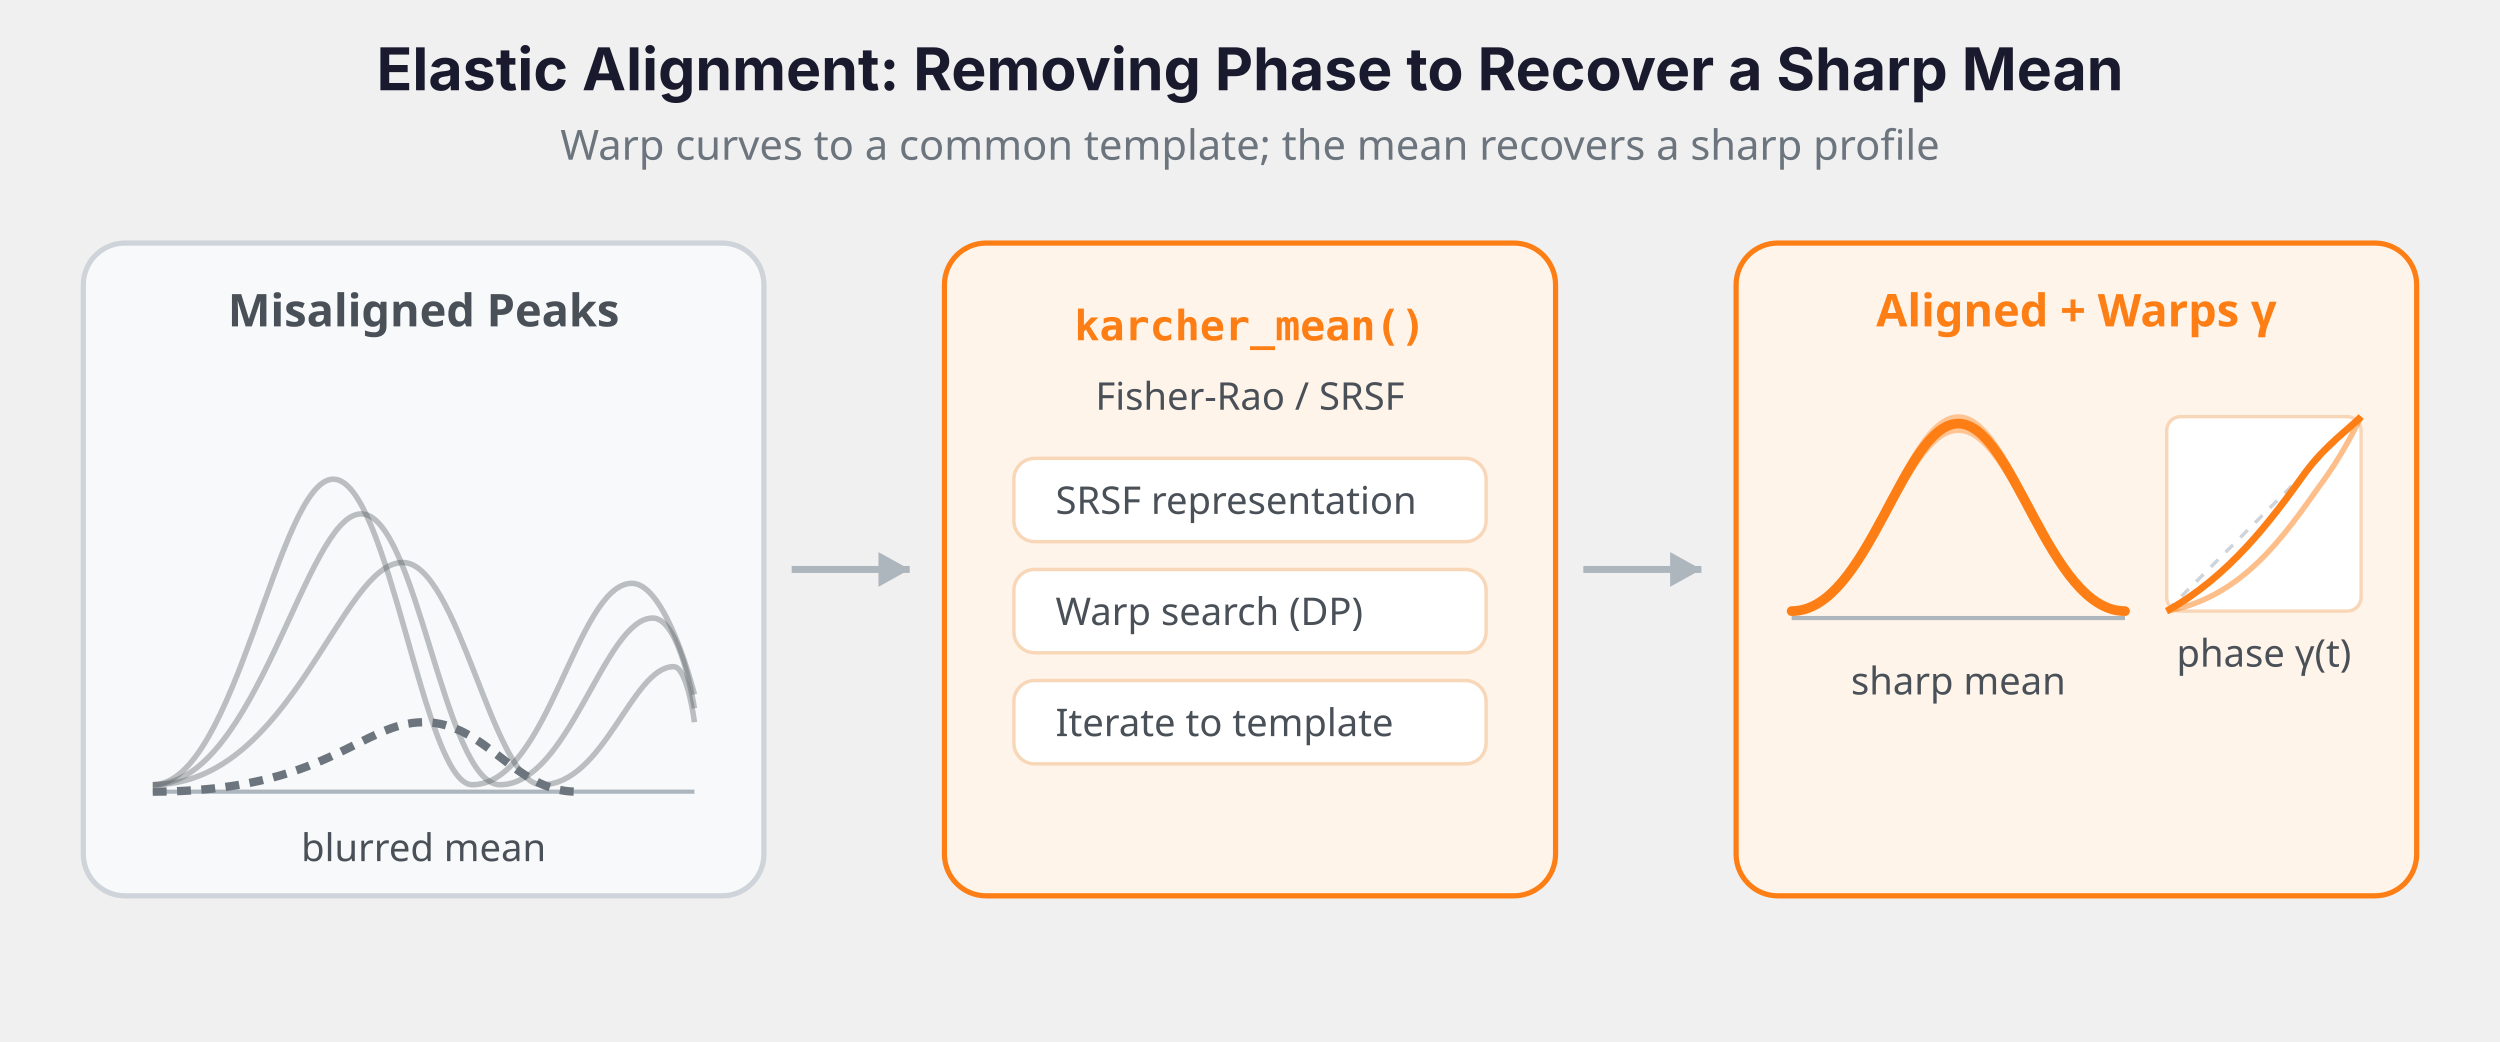
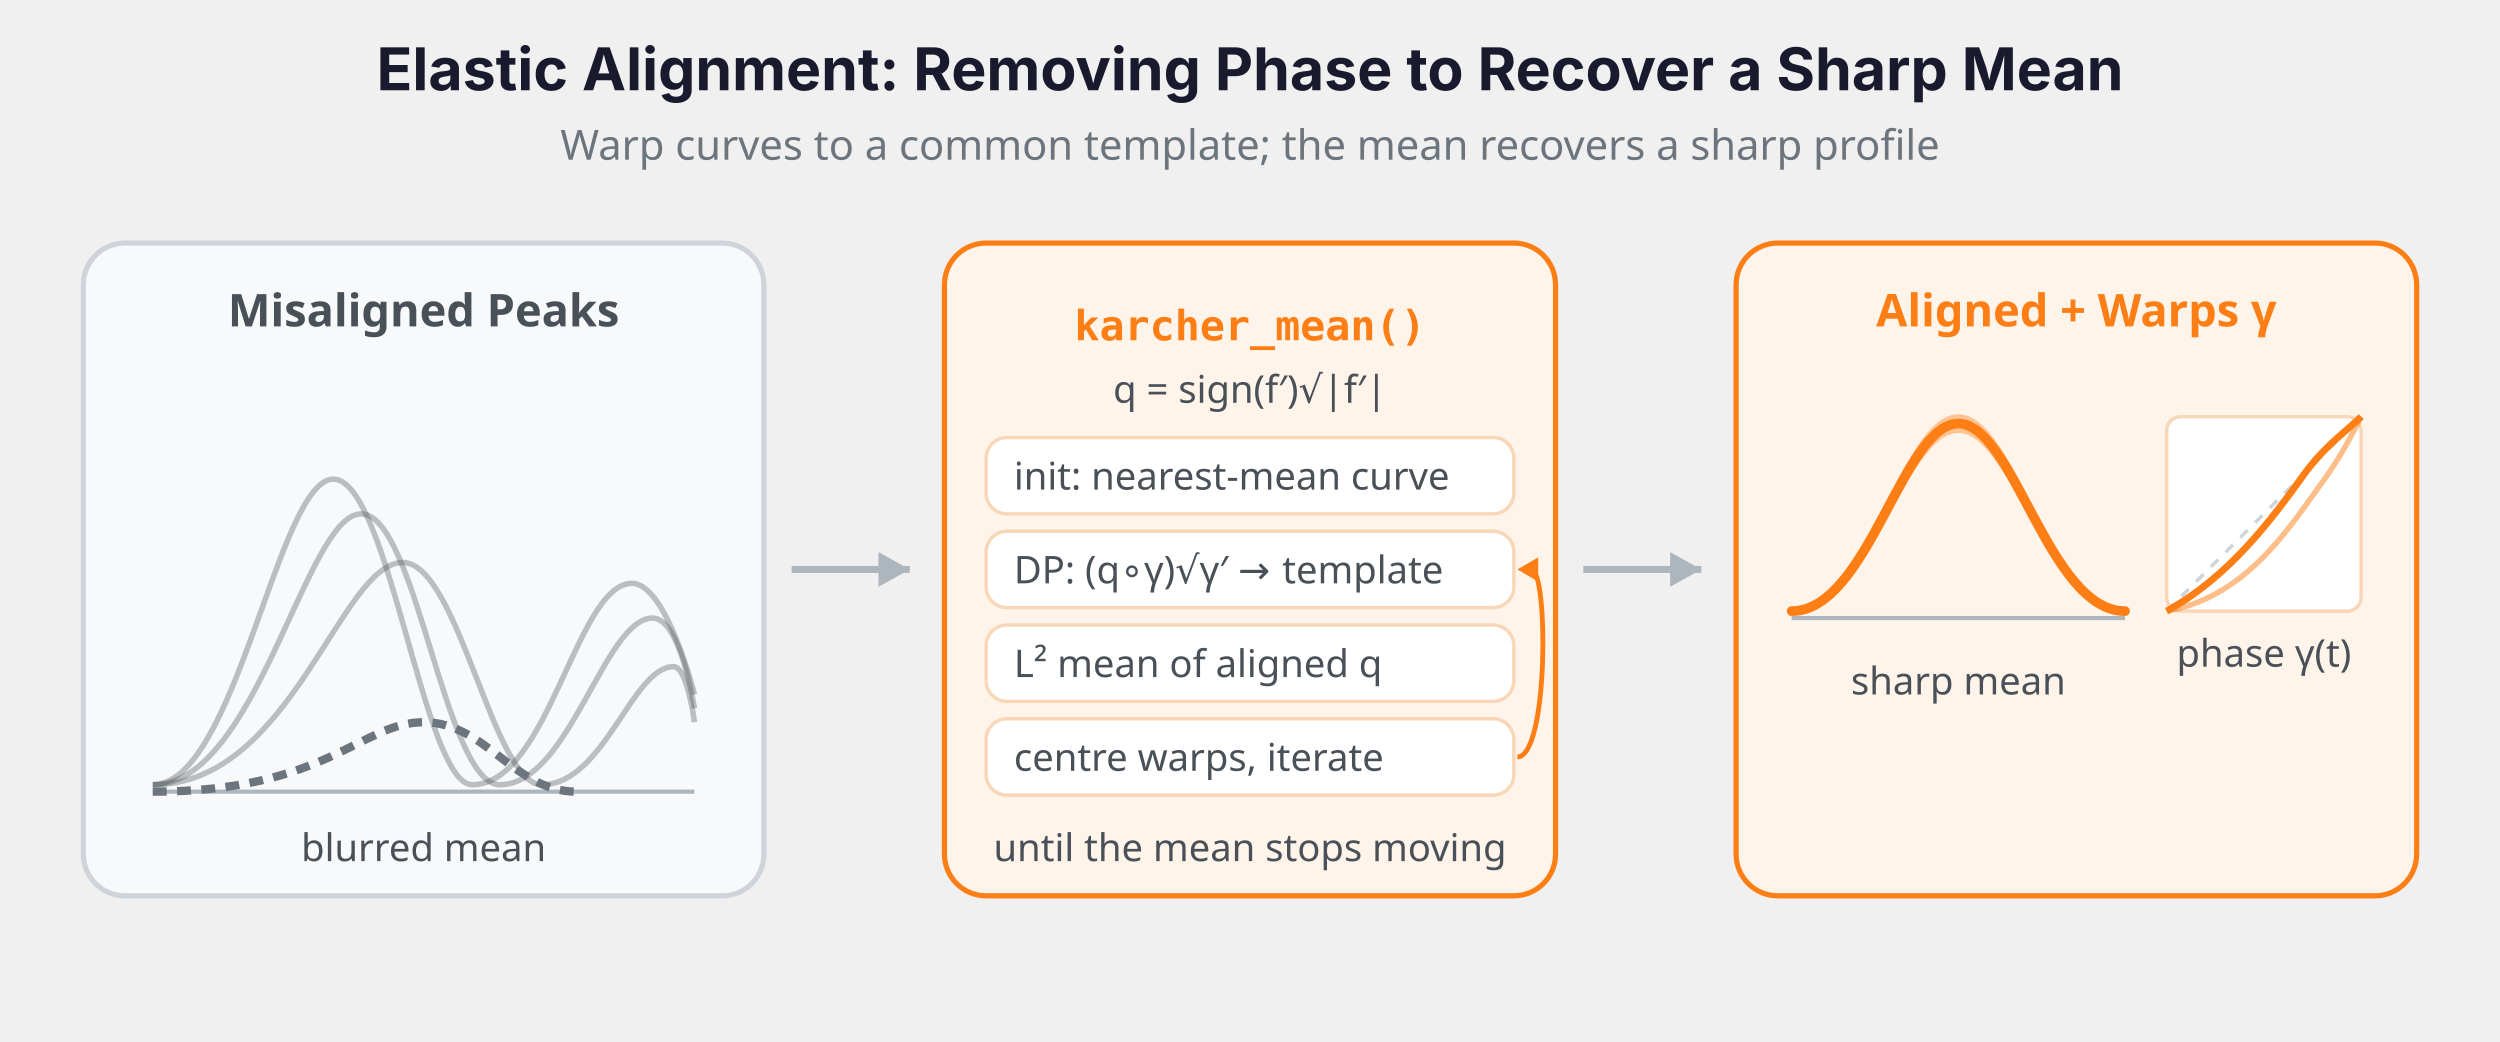
<svg xmlns="http://www.w3.org/2000/svg" viewBox="0 0 720 300" fill="none" role="img" aria-label="Elastic Alignment: Removing Phase to Recover a Sharp Mean" aria-labelledby="elastic-alignment-title elastic-alignment-desc">
  <style>
    .ttl{font:700 17px system-ui,-apple-system,sans-serif;fill:#1a1a2e}
    .sub{font:400 12px system-ui,sans-serif;fill:#6c757d}
    .lab{font:700 13px system-ui,sans-serif}
    .sm{font:400 11px system-ui,sans-serif;fill:#495057}
    .mono{font:600 12px ui-monospace,monospace}
  </style>
  <text class="ttl" x="360" y="26" text-anchor="middle">Elastic Alignment: Removing Phase to Recover a Sharp Mean</text>
  <text class="sub" x="360" y="46" text-anchor="middle">Warp curves to a common template; the mean recovers a sharp profile</text>
  <rect x="24" y="70" width="196" height="188" rx="12" fill="#f8f9fa" stroke="#ced4da" stroke-width="1.5" />
  <text class="lab" x="122" y="94" text-anchor="middle" fill="#495057">Misaligned Peaks</text>
  <g transform="translate(44,108)">
    <line x1="0" y1="120" x2="156" y2="120" stroke="#adb5bd" stroke-width="1.2" />
    <path d="M0 118 C30 118 44 40 60 40 C76 40 84 118 100 118 C120 118 130 70 144 70 C152 70 156 96 156 96" stroke="#495057" stroke-opacity=".35" stroke-width="1.6" />
    <path d="M0 118 C40 118 54 54 72 54 C88 54 98 118 112 118 C130 118 138 84 150 84 C154 84 156 100 156 100" stroke="#495057" stroke-opacity=".35" stroke-width="1.6" />
    <path d="M0 118 C24 118 36 30 52 30 C68 30 78 118 92 118 C114 118 122 60 138 60 C148 60 156 92 156 92" stroke="#495057" stroke-opacity=".35" stroke-width="1.6" />
    <path d="M0 120 C50 120 60 100 78 100 C96 100 104 120 122 120" stroke="#6c757d" stroke-width="2.4" stroke-dasharray="4 3" />
  </g>
  <text class="sm" x="122" y="248" text-anchor="middle" fill="#6c757d">blurred mean</text>
  <path d="M228 164 h34" stroke="#adb5bd" stroke-width="2" />
  <path d="M262 164 l-9 -5 v10 z" fill="#adb5bd" />
  <rect x="272" y="70" width="176" height="188" rx="12" fill="#fff4ea" stroke="#fd7e14" stroke-width="1.5" />
  <text class="mono" x="360" y="98" text-anchor="middle" fill="#fd7e14">karcher_mean()</text>
-   <text class="sm" x="360" y="118" text-anchor="middle">Fisher-Rao / SRSF</text>
-   <g transform="translate(292,132)">
-     <rect x="0" y="0" width="136" height="24" rx="6" fill="#fff" stroke="#f8d7b8" />
-     <text class="sm" x="12" y="16">SRSF representation</text>
-     <rect x="0" y="32" width="136" height="24" rx="6" fill="#fff" stroke="#f8d7b8" />
-     <text class="sm" x="12" y="48">Warp search (DP)</text>
-     <rect x="0" y="64" width="136" height="24" rx="6" fill="#fff" stroke="#f8d7b8" />
-     <text class="sm" x="12" y="80">Iterate to template</text>
+   <text class="sm" x="360" y="116" text-anchor="middle">q = sign(f′)√|f′|</text>
+   <g transform="translate(284,126)">
+     <rect x="0" y="0" width="152" height="22" rx="6" fill="#fff" stroke="#f8d7b8" />
+     <text class="sm" x="8" y="15">init: nearest-mean curve</text>
+     <rect x="0" y="27" width="152" height="22" rx="6" fill="#fff" stroke="#f8d7b8" />
+     <text class="sm" x="8" y="42">DP: (q∘γ)√γ′ → template</text>
+     <rect x="0" y="54" width="152" height="22" rx="6" fill="#fff" stroke="#f8d7b8" />
+     <text class="sm" x="8" y="69">L² mean of aligned q</text>
+     <rect x="0" y="81" width="152" height="22" rx="6" fill="#fff" stroke="#f8d7b8" />
+     <text class="sm" x="8" y="96">centre warps, iterate</text>
  </g>
+   <path d="M437 218 C446 218 446 164 441 164" stroke="#fd7e14" stroke-width="1.4" />
+   <path d="M437 164 l6 -3.5 v7 z" fill="#fd7e14" />
+   <text class="sm" x="360" y="248" text-anchor="middle">until the mean stops moving</text>
  <path d="M456 164 h34" stroke="#adb5bd" stroke-width="2" />
  <path d="M490 164 l-9 -5 v10 z" fill="#adb5bd" />
  <rect x="500" y="70" width="196" height="188" rx="12" fill="#fff4ea" stroke="#fd7e14" stroke-width="1.5" />
  <text class="lab" x="598" y="94" text-anchor="middle" fill="#fd7e14">Aligned + Warps γ</text>
  <g transform="translate(516,108)">
    <line x1="0" y1="70" x2="96" y2="70" stroke="#adb5bd" stroke-width="1.2" />
    <path d="M0 68 C22 68 32 12 48 12 C64 12 74 68 96 68" stroke="#fd7e14" stroke-opacity=".4" stroke-width="1.4" />
    <path d="M0 68 C22 68 32 16 48 16 C64 16 74 68 96 68" stroke="#fd7e14" stroke-opacity=".4" stroke-width="1.4" />
    <path d="M0 68 C22 68 32 14 48 14 C64 14 74 68 96 68" stroke="#fd7e14" stroke-width="2.8" stroke-linecap="round" />
  </g>
  <text class="sm" x="564" y="200" text-anchor="middle" fill="#fd7e14">sharp mean</text>
  <g transform="translate(624,120)">
    <rect x="0" y="0" width="56" height="56" rx="4" fill="#fff" stroke="#f8d7b8" />
    <line x1="0" y1="56" x2="56" y2="0" stroke="#ced4da" stroke-width="1" stroke-dasharray="3 3" />
    <path d="M0 56 C18 46 30 30 40 16 C46 8 52 4 56 0" stroke="#fd7e14" stroke-width="2" />
    <path d="M0 56 C22 52 34 34 44 20 C50 12 54 4 56 0" stroke="#fd7e14" stroke-opacity=".5" stroke-width="1.6" />
  </g>
  <text class="sm" x="652" y="192" text-anchor="middle" fill="#6c757d">phase γ(t)</text>
</svg>
